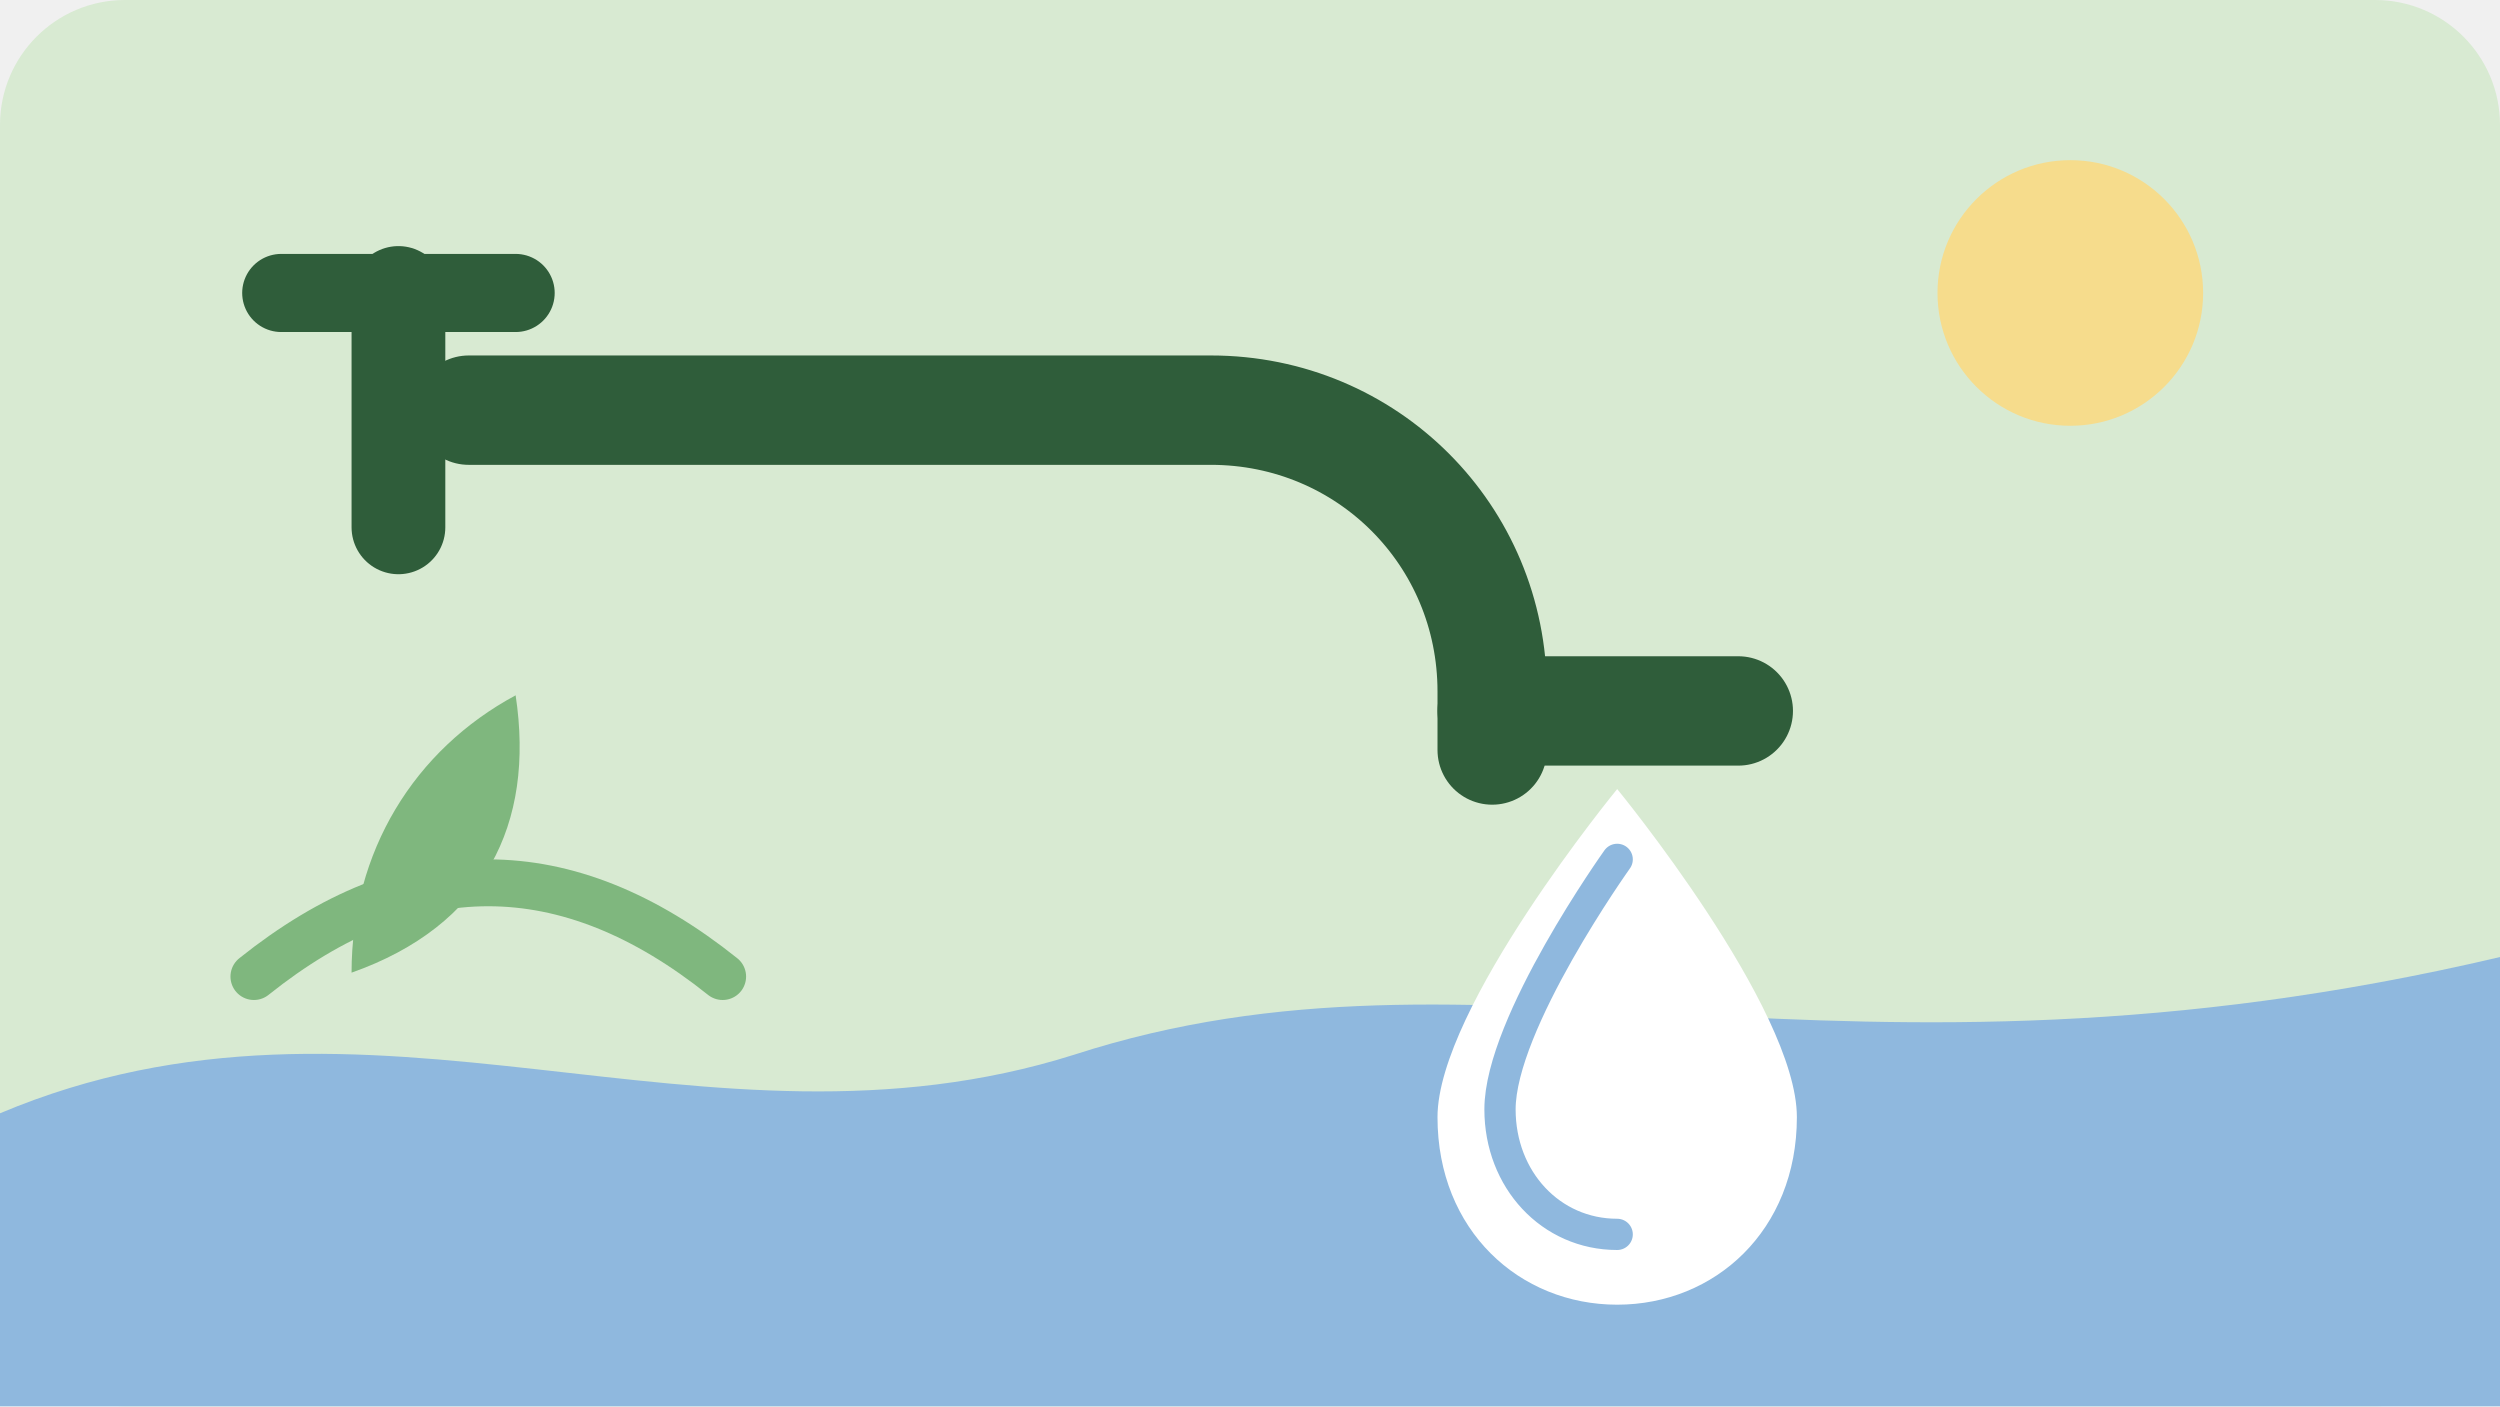
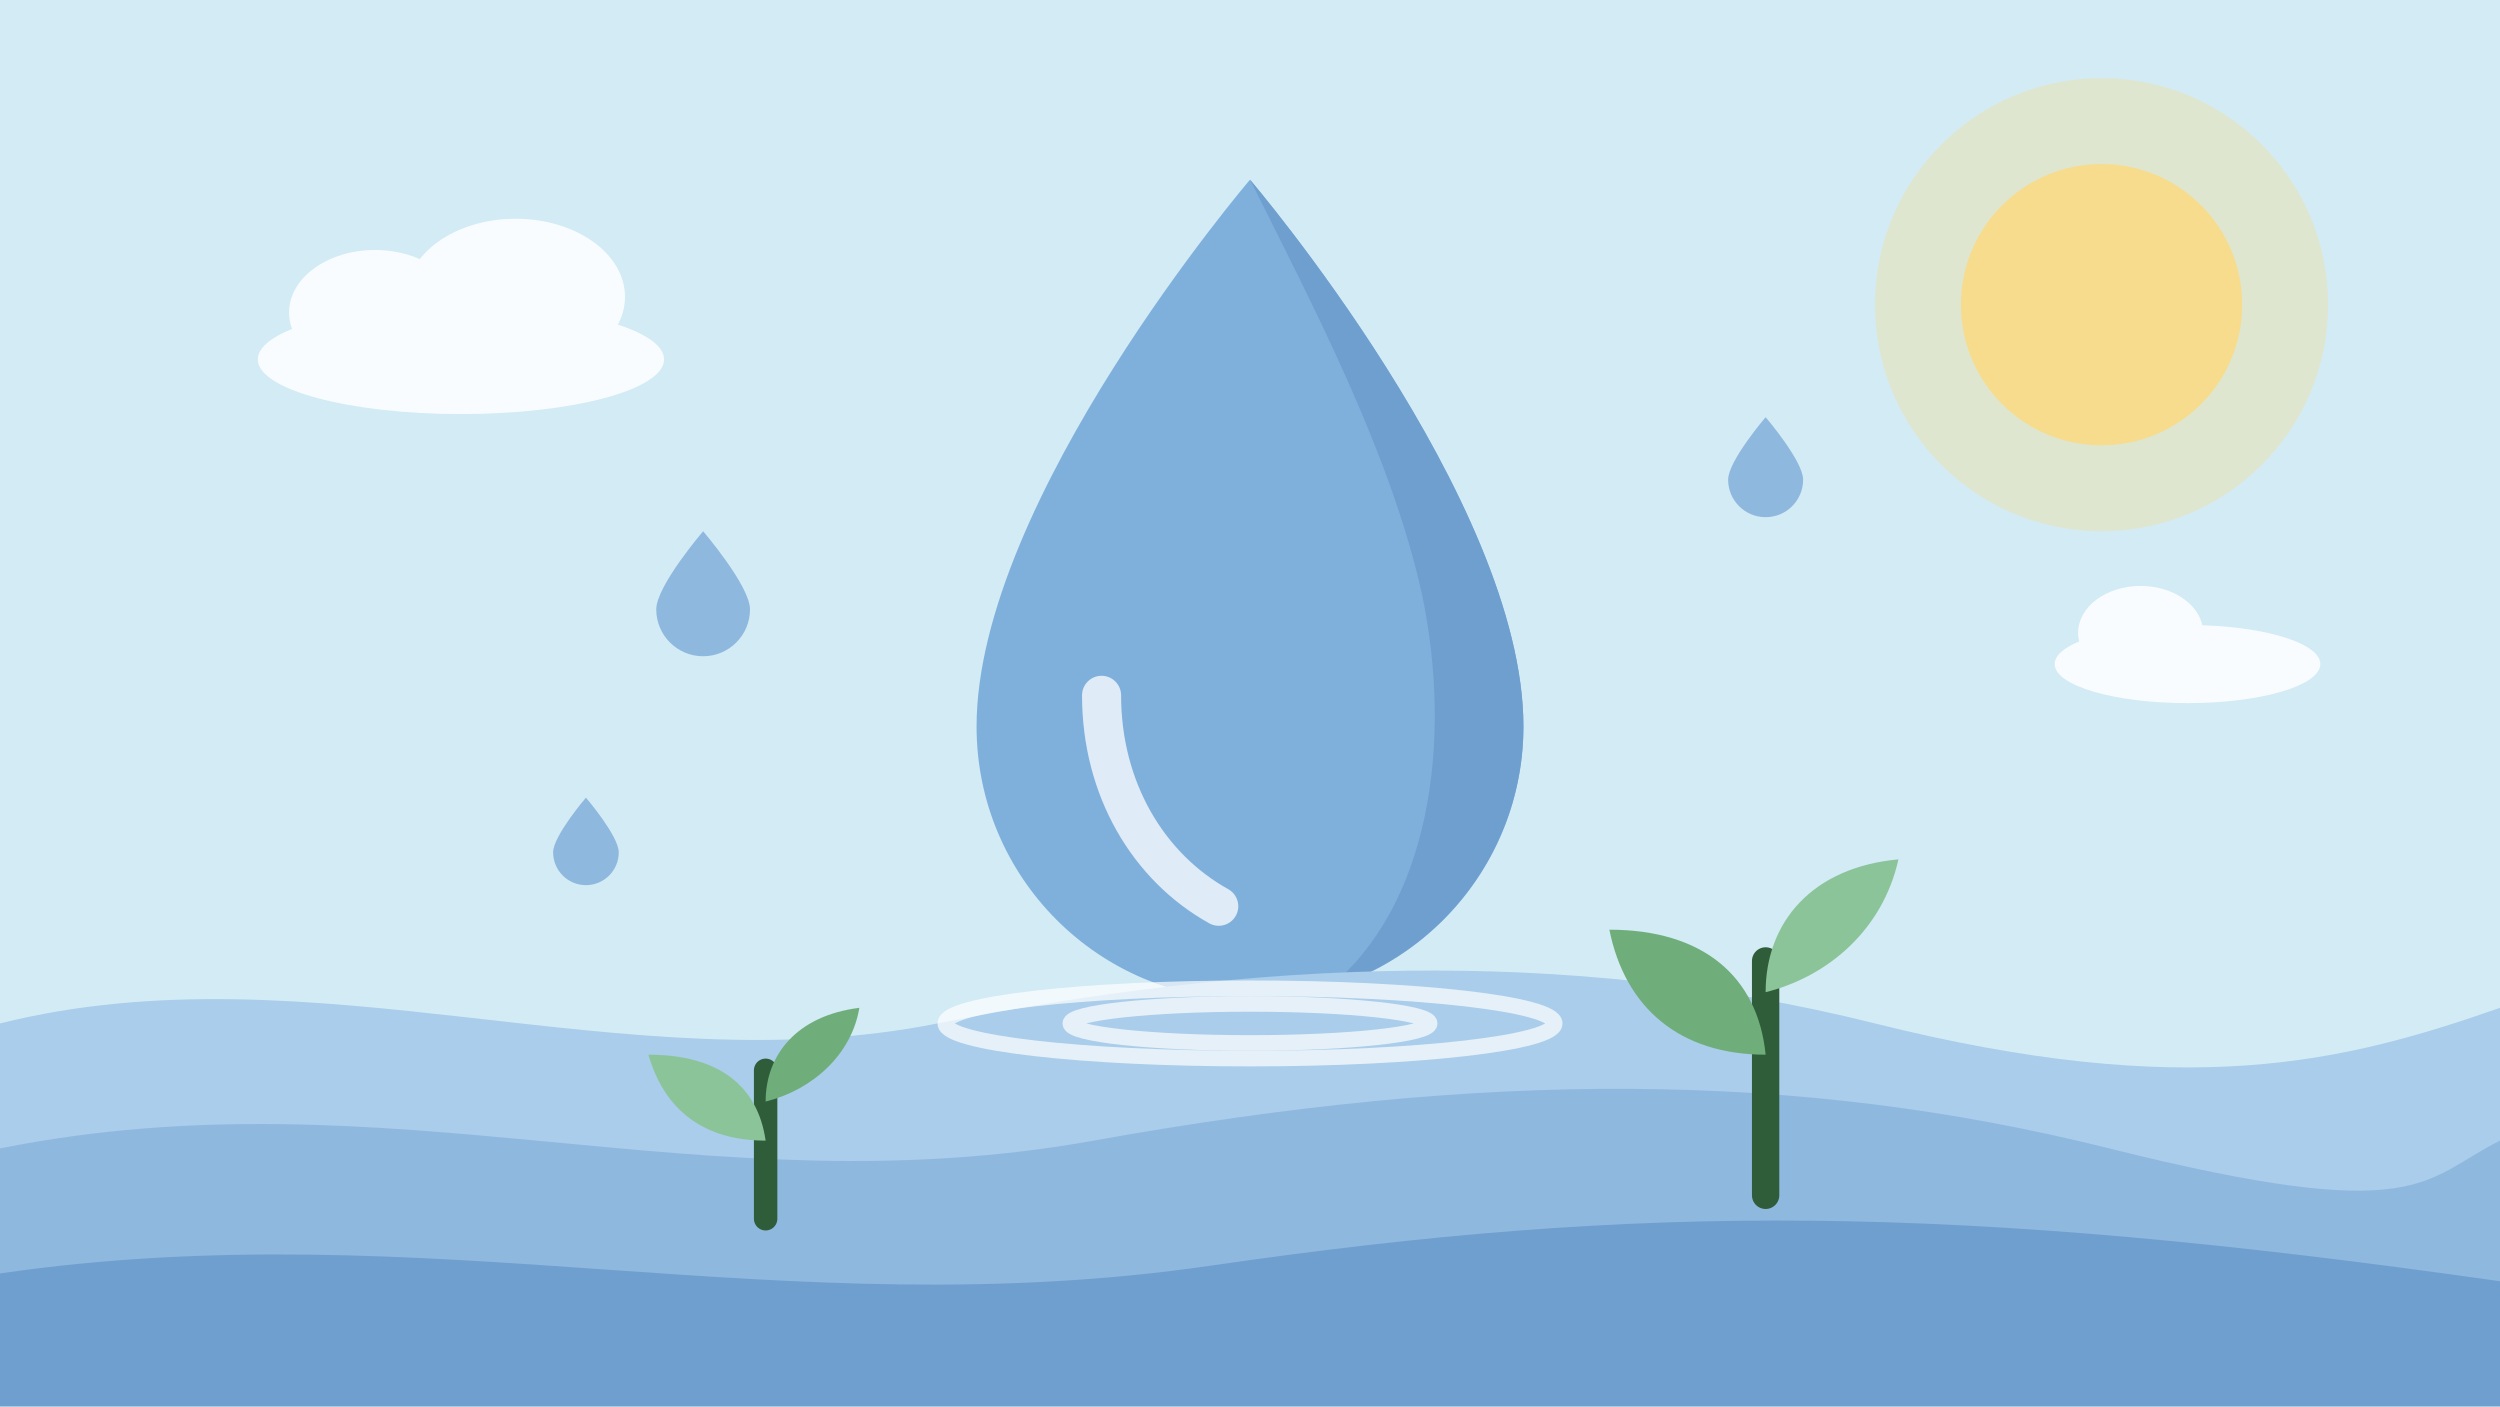
<svg xmlns="http://www.w3.org/2000/svg" width="640" height="360" viewBox="0 0 640 360">
-   <rect width="640" height="360" rx="32" fill="#d8ead2" />
-   <circle cx="530" cy="75" r="34" fill="#f6dc8c" />
-   <path d="M0 285C95 245 180 300 275 270C380 236 470 285 640 245V360H0Z" fill="#8fb8de" />
-   <path d="M120 105H310C350 105 382 137 382 177V192" fill="none" stroke="#2f5d3a" stroke-width="28" stroke-linecap="round" stroke-linejoin="round" />
-   <path d="M102 75V135" fill="none" stroke="#2f5d3a" stroke-width="24" stroke-linecap="round" />
-   <path d="M72 75H132" fill="none" stroke="#2f5d3a" stroke-width="20" stroke-linecap="round" />
-   <path d="M382 182H445" fill="none" stroke="#2f5d3a" stroke-width="28" stroke-linecap="round" />
-   <path d="M414 202C414 202 368 258 368 286C368 315 389 334 414 334C439 334 460 315 460 286C460 258 414 202 414 202Z" fill="#ffffff" />
-   <path d="M414 220C414 220 384 262 384 284C384 302 397 316 414 316" fill="none" stroke="#8fb8de" stroke-width="8" stroke-linecap="round" />
-   <path d="M65 250C105 218 145 218 185 250" fill="none" stroke="#7fb77e" stroke-width="12" stroke-linecap="round" />
-   <path d="M90 249C90 218 106 192 132 178C137 211 124 237 90 249Z" fill="#7fb77e" />
+   <defs>
+     <path id="gota-pequena" d="M0 -14C0 -14 -12 0 -12 6A12 12 0 0 0 12 6C12 0 0 -14 0 -14Z" />
+   </defs>
+   <rect width="640" height="360" fill="#d3ebf5" />
+   <circle cx="538" cy="78" r="58" fill="#f6dc8c" opacity=".35" />
+   <circle cx="538" cy="78" r="36" fill="#f6dc8c" />
+   <g fill="#ffffff" opacity=".85">
+     <ellipse cx="118" cy="92" rx="52" ry="14" />
+     <ellipse cx="96" cy="80" rx="22" ry="16" />
+     <ellipse cx="132" cy="76" rx="28" ry="20" />
+     <ellipse cx="560" cy="170" rx="34" ry="10" />
+     <ellipse cx="548" cy="162" rx="16" ry="12" />
+   </g>
+   <path d="M320 46C320 46 250 128 250 186A70 70 0 0 0 390 186C390 128 320 46 320 46Z" fill="#7fb0dc" />
+   <path d="M320 46C320 46 390 128 390 186A70 70 0 0 1 340 253C366 232 372 190 364 152C356 116 336 78 320 46Z" fill="#6f9fcf" />
+   <path d="M282 178C282 202 294 222 312 232" fill="none" stroke="#ffffff" stroke-width="10" stroke-linecap="round" opacity=".75" />
+   <g fill="#8fb8de">
+     <use href="#gota-pequena" transform="translate(180 150)" />
+     <use href="#gota-pequena" transform="translate(452 118) scale(.8)" />
+     <use href="#gota-pequena" transform="translate(150 214) scale(.7)" />
+   </g>
+   <path d="M0 262C80 242 160 278 240 262S400 242 480 262S600 272 640 258V360H0Z" fill="#a9cdea" />
+   <ellipse cx="320" cy="262" rx="78" ry="9" fill="none" stroke="#ffffff" stroke-width="4" opacity=".7" />
+   <ellipse cx="320" cy="262" rx="46" ry="5" fill="none" stroke="#ffffff" stroke-width="4" opacity=".7" />
+   <path d="M0 294C100 274 180 310 280 292S460 274 540 294S620 302 640 292V360H0Z" fill="#8fb8de" />
+   <path d="M452 306V246" fill="none" stroke="#2f5d3a" stroke-width="7" stroke-linecap="round" />
+   <path d="M452 270C430 270 416 258 412 238C436 238 450 250 452 270Z" fill="#6fae7a" />
+   <path d="M452 254C468 250 482 238 486 220C464 222 452 236 452 254Z" fill="#8cc49a" />
+   <path d="M196 312V274" fill="none" stroke="#2f5d3a" stroke-width="6" stroke-linecap="round" />
+   <path d="M196 292C180 292 170 284 166 270C184 270 194 278 196 292Z" fill="#8cc49a" />
+   <path d="M196 282C208 279 218 270 220 258C204 260 196 270 196 282Z" fill="#6fae7a" />
+   <path d="M0 326C110 310 200 340 310 324S500 308 640 328V360H0Z" fill="#6f9fcf" />
</svg>
